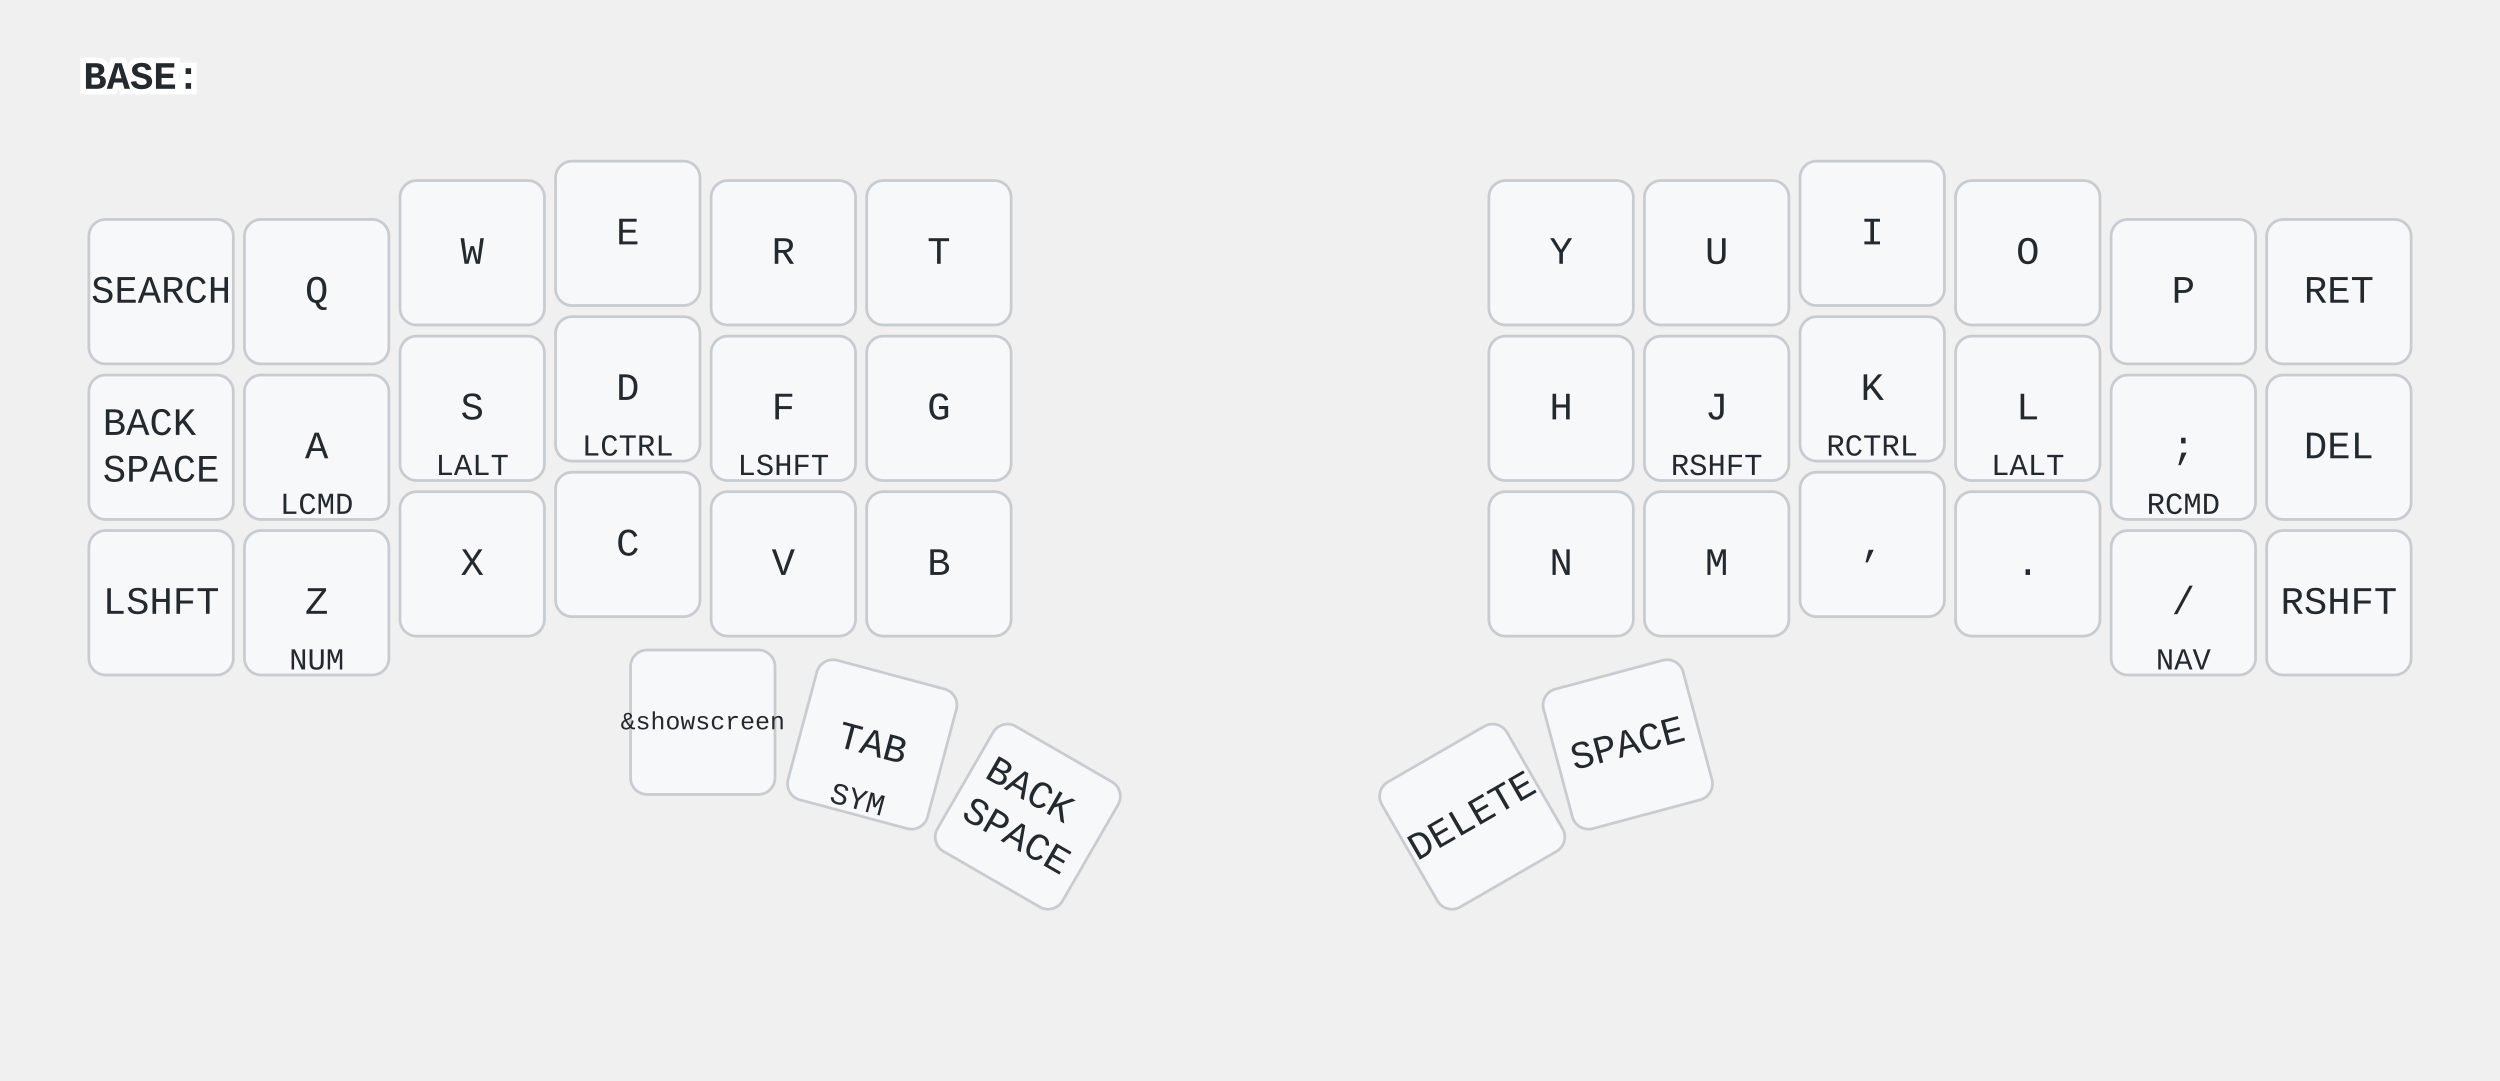
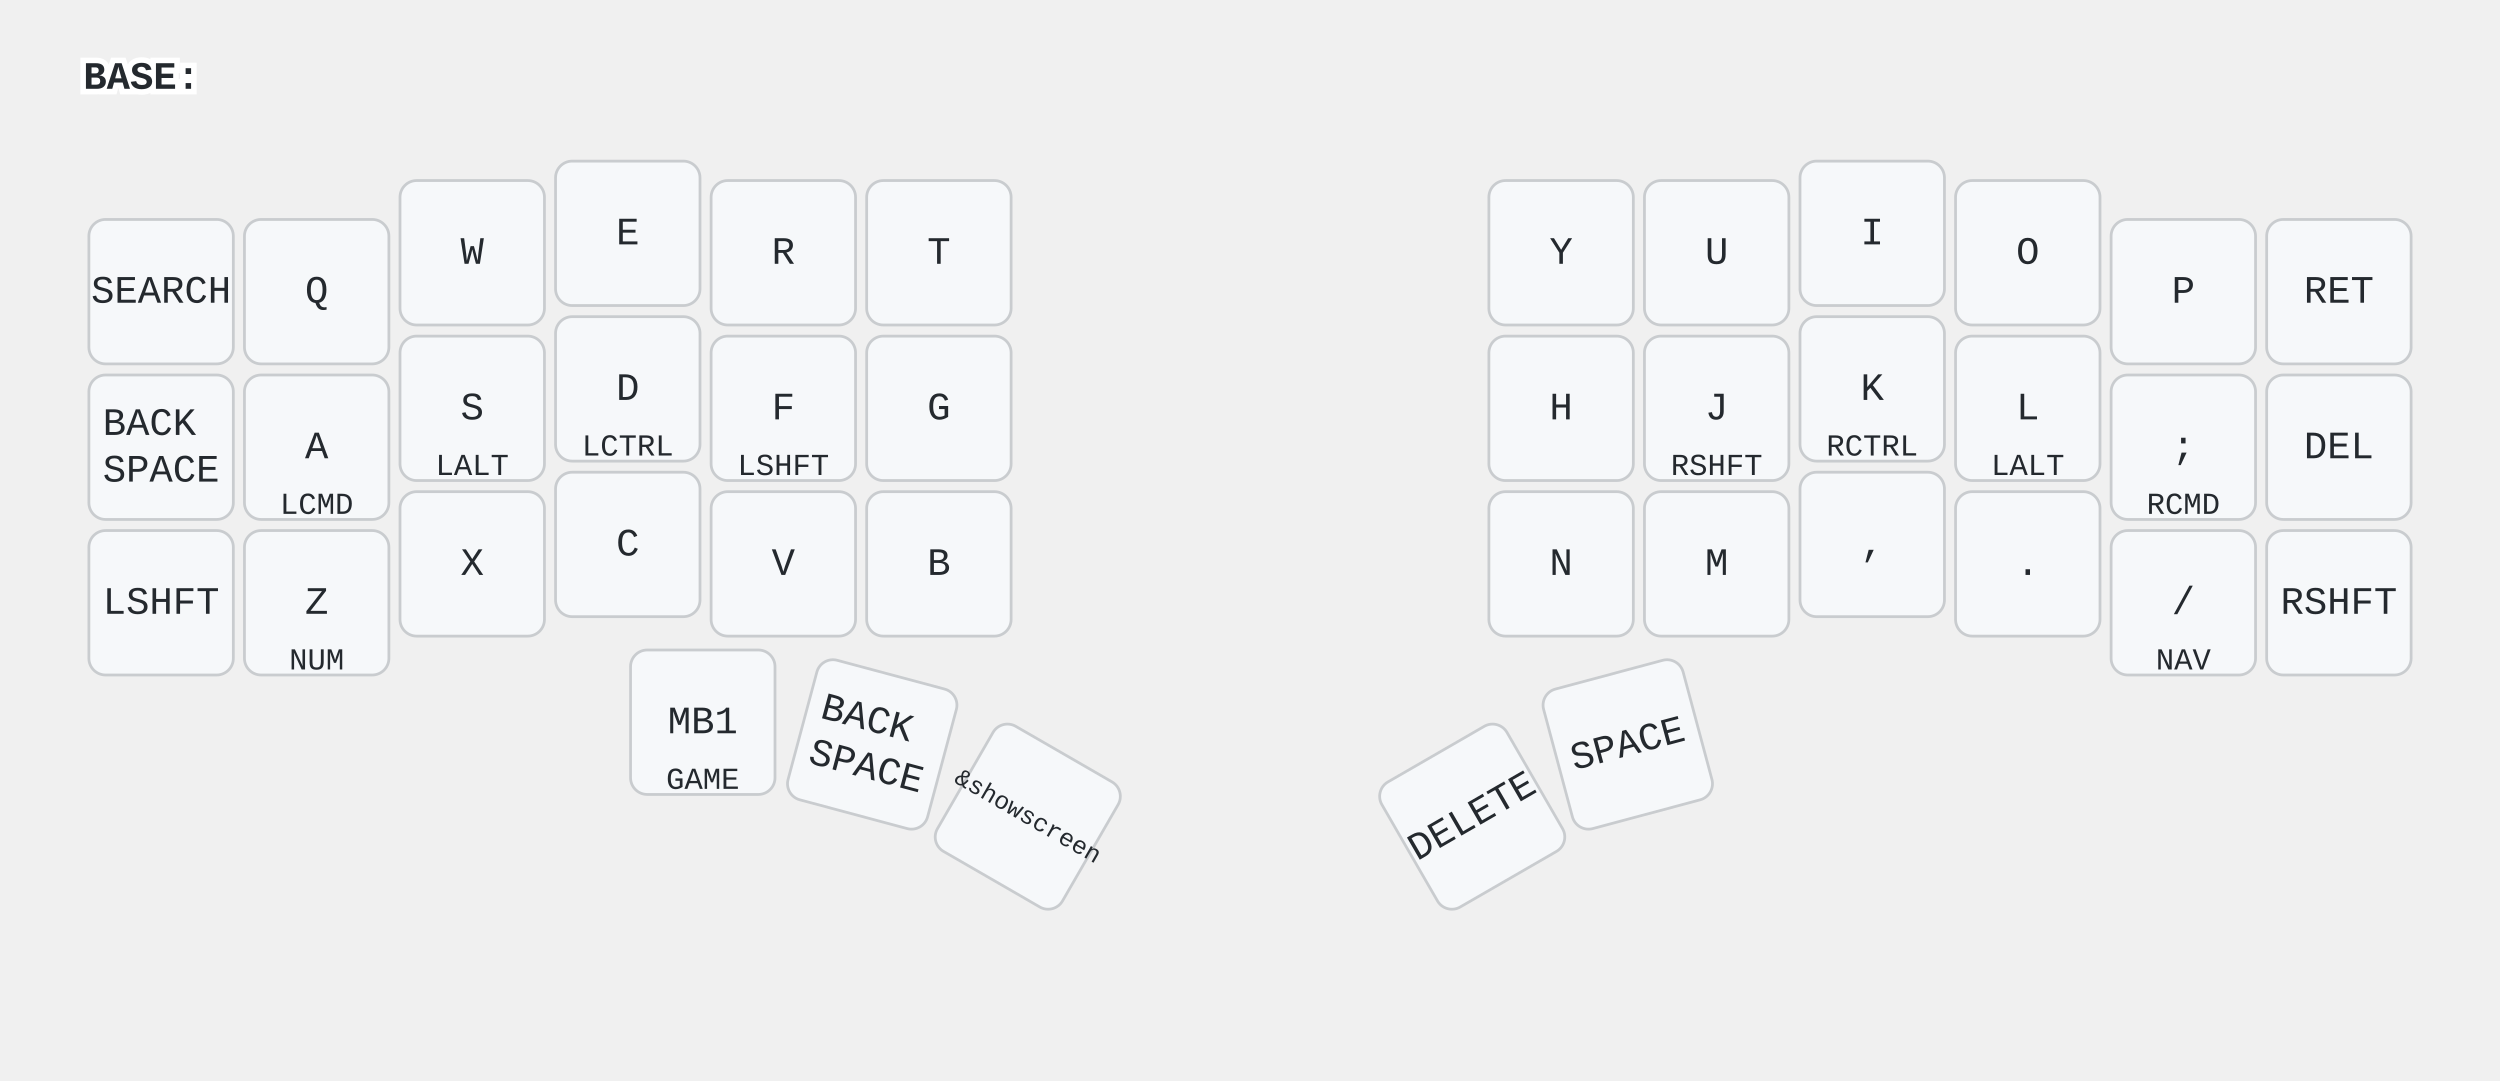
<svg xmlns="http://www.w3.org/2000/svg" width="900" height="389" viewBox="0 0 900 389" class="keymap">
  <style>/* inherit to force styles through use tags */
svg path {
    fill: inherit;
}

/* font and background color specifications */
svg.keymap {
    font-family: SFMono-Regular,Consolas,Liberation Mono,Menlo,monospace;
    font-size: 14px;
    font-kerning: normal;
    text-rendering: optimizeLegibility;
    fill: #24292e;
}

/* default key styling */
rect.key {
    fill: #f6f8fa;
}

rect.key, rect.combo {
    stroke: #c9cccf;
    stroke-width: 1;
}

/* default key side styling, only used is draw_key_sides is set */
rect.side {
    filter: brightness(90%);
}

/* color accent for combo boxes */
rect.combo, rect.combo-separate {
    fill: #cdf;
}

/* color accent for held keys */
rect.held, rect.combo.held {
    fill: #fdd;
}

/* color accent for ghost (optional) keys */
rect.ghost, rect.combo.ghost {
    stroke-dasharray: 4, 4;
    stroke-width: 2;
}

text {
    text-anchor: middle;
    dominant-baseline: middle;
}

/* styling for layer labels */
text.label {
    font-weight: bold;
    text-anchor: start;
    stroke: white;
    stroke-width: 4;
    paint-order: stroke;
}

/* styling for optional footer */
text.footer {
    text-anchor: end;
    dominant-baseline: auto;
    stroke: white;
    stroke-width: 4;
    paint-order: stroke;
}

/* styling for combo tap, and key non-tap label text */
text.combo, text.hold, text.shifted, text.left, text.right {
    font-size: 11px;
}

text.hold {
    text-anchor: middle;
    dominant-baseline: auto;
}

text.shifted {
    text-anchor: middle;
    dominant-baseline: hanging;
}

text.left {
    text-anchor: start;
}

text.right {
    text-anchor: end;
}

text.layer-activator {
    text-decoration: underline;
}

/* styling for hold/shifted label text in combo box */
text.combo.hold, text.combo.shifted, text.combo.left, text.combo.right {
    font-size: 8px;
}

/* lighter symbol for transparent keys */
text.trans {
    fill: #7b7e81;
}

/* styling for combo dendrons */
path.combo {
    stroke-width: 1;
    stroke: gray;
    fill: none;
}

/* Start Tabler Icons Cleanup */
/* cannot use height/width with glyphs */
.icon-tabler &gt; path {
    fill: inherit;
    stroke: inherit;
    stroke-width: 2;
}
/* hide tabler's default box */
.icon-tabler &gt; path[stroke="none"][fill="none"] {
    visibility: hidden;
}
/* End Tabler Icons Cleanup */

@media (prefers-color-scheme: dark) {
svg.keymap { fill: #d1d6db; }
rect.key { fill: #3f4750; }
rect.key, rect.combo { stroke: #60666c; }
rect.combo, rect.combo-separate { fill: #1f3d7a; }
rect.held, rect.combo.held { fill: #854747; }
text.label, text.footer { stroke: black; }
text.trans { fill: #7e8184; }
path.combo { stroke: #7f7f7f; }

}</style>
  <g transform="translate(30, 0)" class="layer-BASE">
    <text x="0" y="28" class="label" id="BASE">BASE:</text>
    <g transform="translate(0, 56)">
      <g transform="translate(28, 49)" class="key keypos-0">
        <rect rx="6" ry="6" x="-26" y="-26" width="52" height="52" class="key" />
        <text x="0" y="0" class="key tap">SEARCH</text>
      </g>
      <g transform="translate(84, 49)" class="key keypos-1">
        <rect rx="6" ry="6" x="-26" y="-26" width="52" height="52" class="key" />
        <text x="0" y="0" class="key tap">Q</text>
      </g>
      <g transform="translate(140, 35)" class="key keypos-2">
        <rect rx="6" ry="6" x="-26" y="-26" width="52" height="52" class="key" />
        <text x="0" y="0" class="key tap">W</text>
      </g>
      <g transform="translate(196, 28)" class="key keypos-3">
        <rect rx="6" ry="6" x="-26" y="-26" width="52" height="52" class="key" />
        <text x="0" y="0" class="key tap">E</text>
      </g>
      <g transform="translate(252, 35)" class="key keypos-4">
        <rect rx="6" ry="6" x="-26" y="-26" width="52" height="52" class="key" />
        <text x="0" y="0" class="key tap">R</text>
      </g>
      <g transform="translate(308, 35)" class="key keypos-5">
        <rect rx="6" ry="6" x="-26" y="-26" width="52" height="52" class="key" />
        <text x="0" y="0" class="key tap">T</text>
      </g>
      <g transform="translate(532, 35)" class="key keypos-6">
        <rect rx="6" ry="6" x="-26" y="-26" width="52" height="52" class="key" />
        <text x="0" y="0" class="key tap">Y</text>
      </g>
      <g transform="translate(588, 35)" class="key keypos-7">
        <rect rx="6" ry="6" x="-26" y="-26" width="52" height="52" class="key" />
        <text x="0" y="0" class="key tap">U</text>
      </g>
      <g transform="translate(644, 28)" class="key keypos-8">
        <rect rx="6" ry="6" x="-26" y="-26" width="52" height="52" class="key" />
        <text x="0" y="0" class="key tap">I</text>
      </g>
      <g transform="translate(700, 35)" class="key keypos-9">
        <rect rx="6" ry="6" x="-26" y="-26" width="52" height="52" class="key" />
        <text x="0" y="0" class="key tap">O</text>
      </g>
      <g transform="translate(756, 49)" class="key keypos-10">
        <rect rx="6" ry="6" x="-26" y="-26" width="52" height="52" class="key" />
        <text x="0" y="0" class="key tap">P</text>
      </g>
      <g transform="translate(812, 49)" class="key keypos-11">
        <rect rx="6" ry="6" x="-26" y="-26" width="52" height="52" class="key" />
        <text x="0" y="0" class="key tap">RET</text>
      </g>
      <g transform="translate(28, 105)" class="key keypos-12">
        <rect rx="6" ry="6" x="-26" y="-26" width="52" height="52" class="key" />
        <text x="0" y="0" class="key tap">
          <tspan x="0" dy="-0.6em">BACK</tspan>
          <tspan x="0" dy="1.2em">SPACE</tspan>
        </text>
      </g>
      <g transform="translate(84, 105)" class="key keypos-13">
        <rect rx="6" ry="6" x="-26" y="-26" width="52" height="52" class="key" />
        <text x="0" y="0" class="key tap">A</text>
        <text x="0" y="24" class="key hold">LCMD</text>
      </g>
      <g transform="translate(140, 91)" class="key keypos-14">
        <rect rx="6" ry="6" x="-26" y="-26" width="52" height="52" class="key" />
        <text x="0" y="0" class="key tap">S</text>
        <text x="0" y="24" class="key hold">LALT</text>
      </g>
      <g transform="translate(196, 84)" class="key keypos-15">
        <rect rx="6" ry="6" x="-26" y="-26" width="52" height="52" class="key" />
        <text x="0" y="0" class="key tap">D</text>
        <text x="0" y="24" class="key hold">LCTRL</text>
      </g>
      <g transform="translate(252, 91)" class="key keypos-16">
        <rect rx="6" ry="6" x="-26" y="-26" width="52" height="52" class="key" />
        <text x="0" y="0" class="key tap">F</text>
        <text x="0" y="24" class="key hold">LSHFT</text>
      </g>
      <g transform="translate(308, 91)" class="key keypos-17">
        <rect rx="6" ry="6" x="-26" y="-26" width="52" height="52" class="key" />
        <text x="0" y="0" class="key tap">G</text>
      </g>
      <g transform="translate(532, 91)" class="key keypos-18">
        <rect rx="6" ry="6" x="-26" y="-26" width="52" height="52" class="key" />
        <text x="0" y="0" class="key tap">H</text>
      </g>
      <g transform="translate(588, 91)" class="key keypos-19">
        <rect rx="6" ry="6" x="-26" y="-26" width="52" height="52" class="key" />
        <text x="0" y="0" class="key tap">J</text>
        <text x="0" y="24" class="key hold">RSHFT</text>
      </g>
      <g transform="translate(644, 84)" class="key keypos-20">
        <rect rx="6" ry="6" x="-26" y="-26" width="52" height="52" class="key" />
        <text x="0" y="0" class="key tap">K</text>
        <text x="0" y="24" class="key hold">RCTRL</text>
      </g>
      <g transform="translate(700, 91)" class="key keypos-21">
        <rect rx="6" ry="6" x="-26" y="-26" width="52" height="52" class="key" />
        <text x="0" y="0" class="key tap">L</text>
        <text x="0" y="24" class="key hold">LALT</text>
      </g>
      <g transform="translate(756, 105)" class="key keypos-22">
        <rect rx="6" ry="6" x="-26" y="-26" width="52" height="52" class="key" />
        <text x="0" y="0" class="key tap">;</text>
        <text x="0" y="24" class="key hold">RCMD</text>
      </g>
      <g transform="translate(812, 105)" class="key keypos-23">
        <rect rx="6" ry="6" x="-26" y="-26" width="52" height="52" class="key" />
        <text x="0" y="0" class="key tap">DEL</text>
      </g>
      <g transform="translate(28, 161)" class="key keypos-24">
        <rect rx="6" ry="6" x="-26" y="-26" width="52" height="52" class="key" />
        <text x="0" y="0" class="key tap">LSHFT</text>
      </g>
      <g transform="translate(84, 161)" class="key keypos-25">
        <rect rx="6" ry="6" x="-26" y="-26" width="52" height="52" class="key" />
        <text x="0" y="0" class="key tap">Z</text>
        <text x="0" y="24" class="key hold">NUM</text>
      </g>
      <g transform="translate(140, 147)" class="key keypos-26">
        <rect rx="6" ry="6" x="-26" y="-26" width="52" height="52" class="key" />
        <text x="0" y="0" class="key tap">X</text>
      </g>
      <g transform="translate(196, 140)" class="key keypos-27">
        <rect rx="6" ry="6" x="-26" y="-26" width="52" height="52" class="key" />
        <text x="0" y="0" class="key tap">C</text>
      </g>
      <g transform="translate(252, 147)" class="key keypos-28">
        <rect rx="6" ry="6" x="-26" y="-26" width="52" height="52" class="key" />
        <text x="0" y="0" class="key tap">V</text>
      </g>
      <g transform="translate(308, 147)" class="key keypos-29">
        <rect rx="6" ry="6" x="-26" y="-26" width="52" height="52" class="key" />
        <text x="0" y="0" class="key tap">B</text>
      </g>
      <g transform="translate(532, 147)" class="key keypos-30">
        <rect rx="6" ry="6" x="-26" y="-26" width="52" height="52" class="key" />
        <text x="0" y="0" class="key tap">N</text>
      </g>
      <g transform="translate(588, 147)" class="key keypos-31">
        <rect rx="6" ry="6" x="-26" y="-26" width="52" height="52" class="key" />
        <text x="0" y="0" class="key tap">M</text>
      </g>
      <g transform="translate(644, 140)" class="key keypos-32">
        <rect rx="6" ry="6" x="-26" y="-26" width="52" height="52" class="key" />
        <text x="0" y="0" class="key tap">,</text>
      </g>
      <g transform="translate(700, 147)" class="key keypos-33">
        <rect rx="6" ry="6" x="-26" y="-26" width="52" height="52" class="key" />
        <text x="0" y="0" class="key tap">.</text>
      </g>
      <g transform="translate(756, 161)" class="key keypos-34">
        <rect rx="6" ry="6" x="-26" y="-26" width="52" height="52" class="key" />
        <text x="0" y="0" class="key tap">/</text>
        <text x="0" y="24" class="key hold">NAV</text>
      </g>
      <g transform="translate(812, 161)" class="key keypos-35">
        <rect rx="6" ry="6" x="-26" y="-26" width="52" height="52" class="key" />
        <text x="0" y="0" class="key tap">RSHFT</text>
      </g>
      <g transform="translate(223, 204)" class="key keypos-36">
        <rect rx="6" ry="6" x="-26" y="-26" width="52" height="52" class="key" />
-         <text x="0" y="0" class="key tap">
-           <tspan style="font-size: 64%">&amp;showscreen</tspan>
-         </text>
+         <text x="0" y="0" class="key tap">MB1</text>
+         <text x="0" y="24" class="key hold">GAME</text>
      </g>
      <g transform="translate(284, 212) rotate(15.0)" class="key keypos-37">
-         <rect rx="6" ry="6" x="-26" y="-26" width="52" height="52" class="key" />
-         <text x="0" y="0" class="key tap">TAB</text>
-         <text x="0" y="24" class="key hold">SYM</text>
-       </g>
-       <g transform="translate(340, 238) rotate(30.0)" class="key keypos-38">
        <rect rx="6" ry="6" x="-26" y="-26" width="52" height="52" class="key" />
        <text x="0" y="0" class="key tap">
          <tspan x="0" dy="-0.6em">BACK</tspan>
          <tspan x="0" dy="1.2em">SPACE</tspan>
        </text>
      </g>
+       <g transform="translate(340, 238) rotate(30.0)" class="key keypos-38">
+         <rect rx="6" ry="6" x="-26" y="-26" width="52" height="52" class="key" />
+         <text x="0" y="0" class="key tap">
+           <tspan style="font-size: 64%">&amp;showscreen</tspan>
+         </text>
+       </g>
      <g transform="translate(500, 238) rotate(-30.0)" class="key keypos-39">
        <rect rx="6" ry="6" x="-26" y="-26" width="52" height="52" class="key" />
        <text x="0" y="0" class="key tap">DELETE</text>
      </g>
      <g transform="translate(556, 212) rotate(-15.0)" class="key keypos-40">
        <rect rx="6" ry="6" x="-26" y="-26" width="52" height="52" class="key" />
        <text x="0" y="0" class="key tap">SPACE</text>
      </g>
    </g>
  </g>
</svg>
